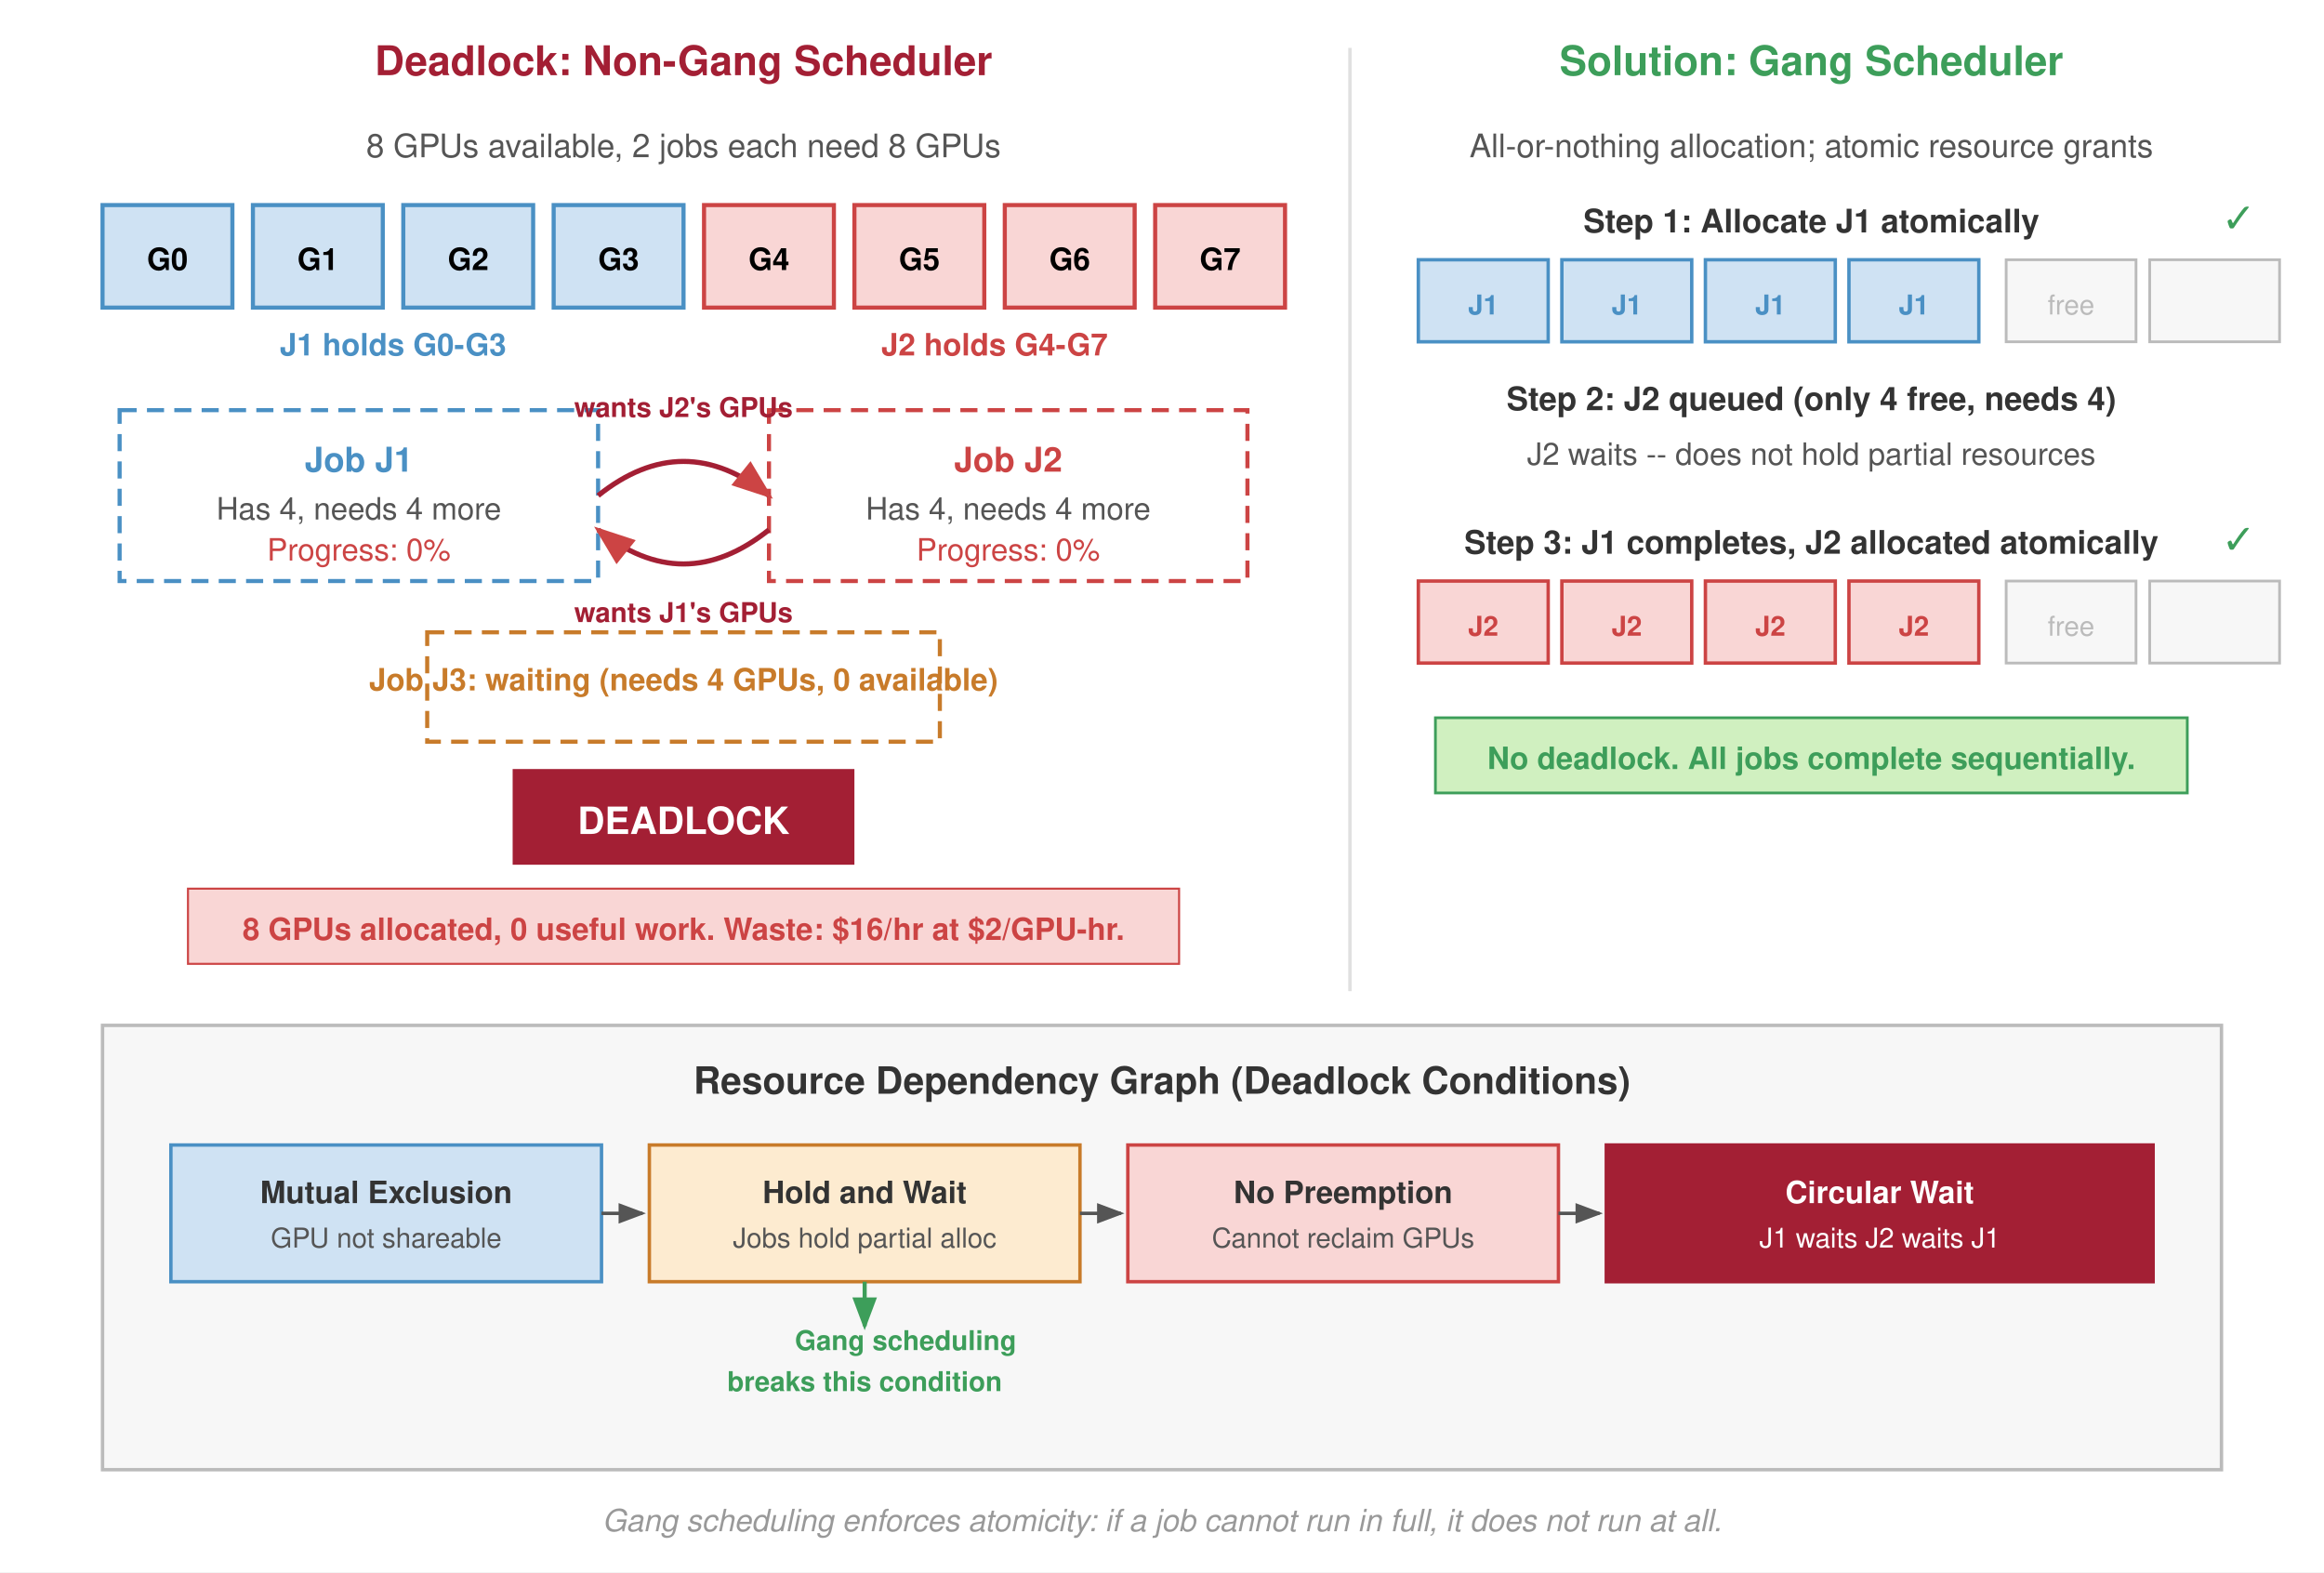
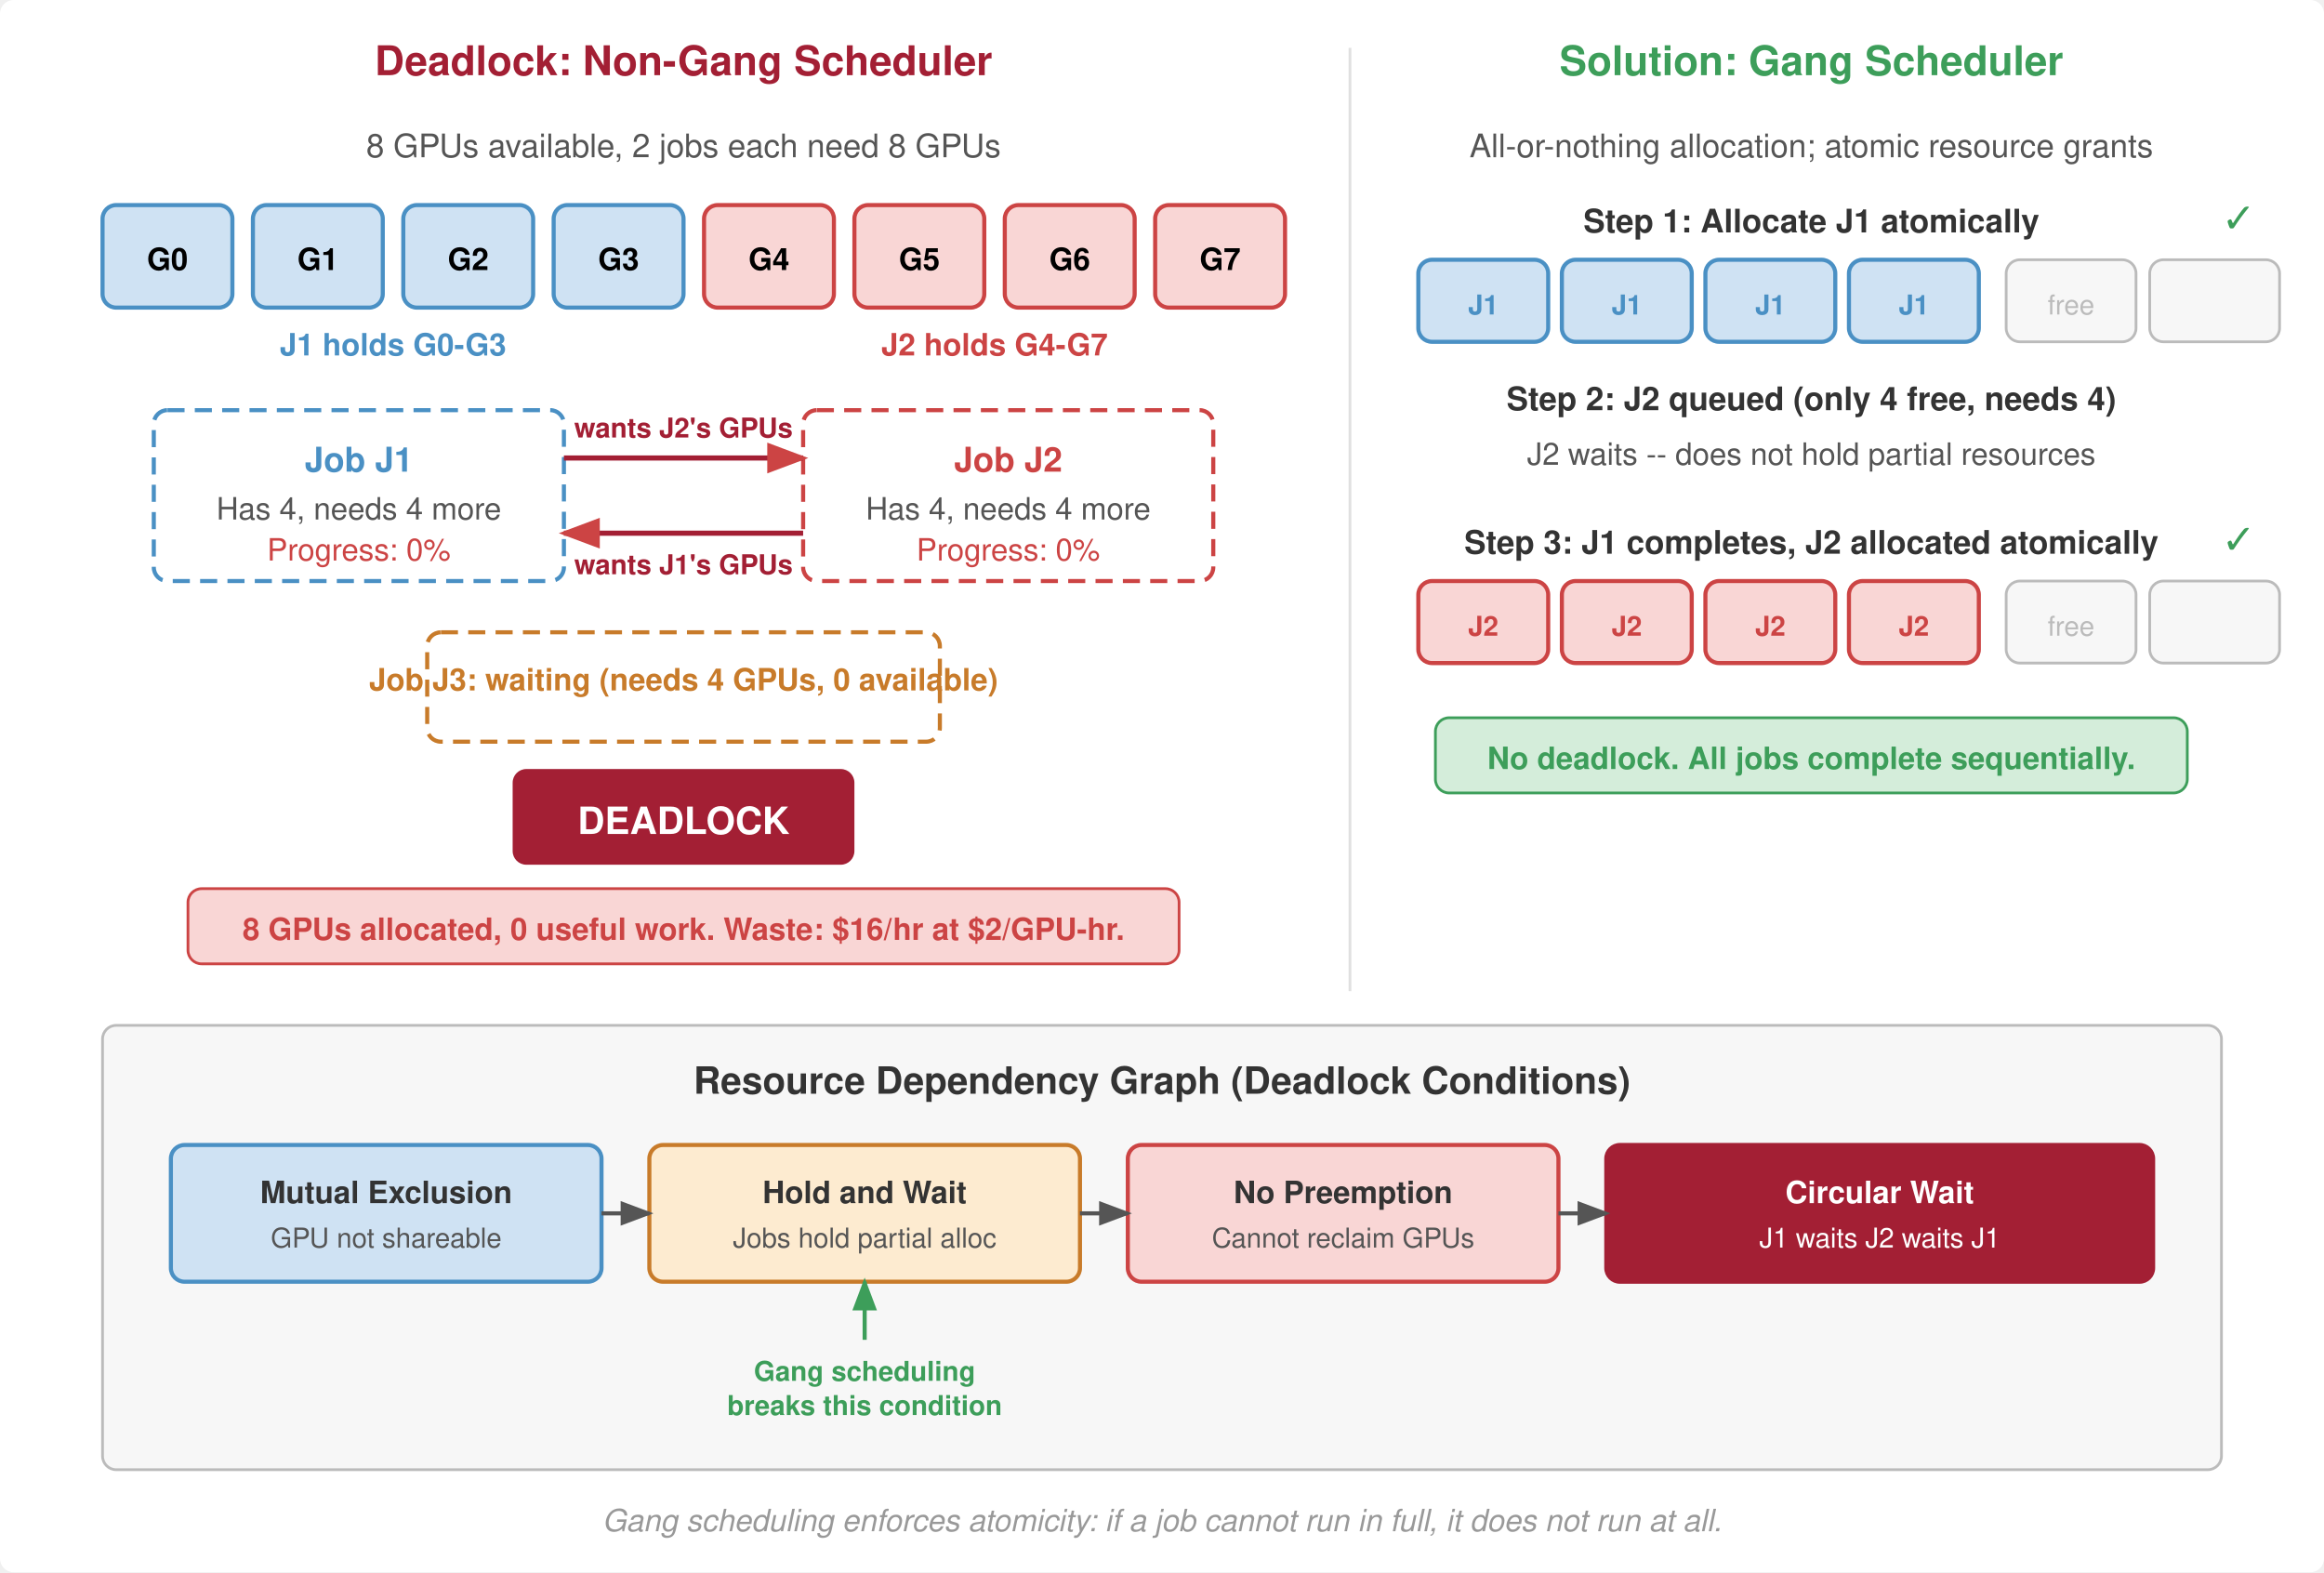
<svg xmlns="http://www.w3.org/2000/svg" viewBox="0 0 680 460" font-family="Helvetica Neue, Helvetica, Arial, sans-serif">
  <defs>
    <marker id="arrow" markerWidth="8" markerHeight="6" refX="7" refY="3" orient="auto">
      <path d="M0,0 L8,3 L0,6 Z" fill="#555" />
    </marker>
    <marker id="arrow-red" markerWidth="8" markerHeight="6" refX="7" refY="3" orient="auto">
      <path d="M0,0 L8,3 L0,6 Z" fill="#c44" />
    </marker>
    <marker id="arrow-green" markerWidth="8" markerHeight="6" refX="7" refY="3" orient="auto">
      <path d="M0,0 L8,3 L0,6 Z" fill="#3d9e5a" />
    </marker>
  </defs>
-   <rect width="680" height="460" fill="#fff" />
+   <rect width="680" height="460" fill="#fff" rx="4" />
  <text x="200" y="22" text-anchor="middle" font-size="12" font-weight="700" fill="#a31f34">Deadlock: Non-Gang Scheduler</text>
  <text x="200" y="46" text-anchor="middle" font-size="9.5" fill="#555">8 GPUs available, 2 jobs each need 8 GPUs</text>
  <g>
-     <rect x="30" y="60" width="38" height="30" fill="#cfe2f3" stroke="#4a90c4" stroke-width="1.2" />
+     <rect x="30" y="60" width="38" height="30" fill="#cfe2f3" stroke="#4a90c4" stroke-width="1.2" rx="4" />
    <text x="49" y="79" text-anchor="middle" font-size="9" font-weight="700">G0</text>
-     <rect x="74" y="60" width="38" height="30" fill="#cfe2f3" stroke="#4a90c4" stroke-width="1.2" />
+     <rect x="74" y="60" width="38" height="30" fill="#cfe2f3" stroke="#4a90c4" stroke-width="1.2" rx="4" />
    <text x="93" y="79" text-anchor="middle" font-size="9" font-weight="700">G1</text>
-     <rect x="118" y="60" width="38" height="30" fill="#cfe2f3" stroke="#4a90c4" stroke-width="1.2" />
+     <rect x="118" y="60" width="38" height="30" fill="#cfe2f3" stroke="#4a90c4" stroke-width="1.2" rx="4" />
    <text x="137" y="79" text-anchor="middle" font-size="9" font-weight="700">G2</text>
-     <rect x="162" y="60" width="38" height="30" fill="#cfe2f3" stroke="#4a90c4" stroke-width="1.2" />
+     <rect x="162" y="60" width="38" height="30" fill="#cfe2f3" stroke="#4a90c4" stroke-width="1.2" rx="4" />
    <text x="181" y="79" text-anchor="middle" font-size="9" font-weight="700">G3</text>
-     <rect x="206" y="60" width="38" height="30" fill="#f9d6d5" stroke="#c44" stroke-width="1.2" />
+     <rect x="206" y="60" width="38" height="30" fill="#f9d6d5" stroke="#c44" stroke-width="1.2" rx="4" />
    <text x="225" y="79" text-anchor="middle" font-size="9" font-weight="700">G4</text>
-     <rect x="250" y="60" width="38" height="30" fill="#f9d6d5" stroke="#c44" stroke-width="1.2" />
+     <rect x="250" y="60" width="38" height="30" fill="#f9d6d5" stroke="#c44" stroke-width="1.2" rx="4" />
    <text x="269" y="79" text-anchor="middle" font-size="9" font-weight="700">G5</text>
-     <rect x="294" y="60" width="38" height="30" fill="#f9d6d5" stroke="#c44" stroke-width="1.2" />
+     <rect x="294" y="60" width="38" height="30" fill="#f9d6d5" stroke="#c44" stroke-width="1.2" rx="4" />
    <text x="313" y="79" text-anchor="middle" font-size="9" font-weight="700">G6</text>
-     <rect x="338" y="60" width="38" height="30" fill="#f9d6d5" stroke="#c44" stroke-width="1.2" />
+     <rect x="338" y="60" width="38" height="30" fill="#f9d6d5" stroke="#c44" stroke-width="1.2" rx="4" />
    <text x="357" y="79" text-anchor="middle" font-size="9" font-weight="700">G7</text>
  </g>
  <text x="115" y="104" text-anchor="middle" font-size="9" fill="#4a90c4" font-weight="700">J1 holds G0-G3</text>
  <text x="291" y="104" text-anchor="middle" font-size="9" fill="#c44" font-weight="700">J2 holds G4-G7</text>
-   <rect x="35" y="120" width="140" height="50" fill="none" stroke="#4a90c4" stroke-width="1.2" stroke-dasharray="5,3" />
+   <rect x="45" y="120" width="120" height="50" fill="none" stroke="#4a90c4" stroke-width="1.2" stroke-dasharray="5,3" rx="4" />
  <text x="105" y="138" text-anchor="middle" font-size="10" font-weight="700" fill="#4a90c4">Job J1</text>
  <text x="105" y="152" text-anchor="middle" font-size="9" fill="#555">Has 4, needs 4 more</text>
  <text x="105" y="164" text-anchor="middle" font-size="9" fill="#c44">Progress: 0%</text>
-   <rect x="225" y="120" width="140" height="50" fill="none" stroke="#c44" stroke-width="1.2" stroke-dasharray="5,3" />
+   <rect x="235" y="120" width="120" height="50" fill="none" stroke="#c44" stroke-width="1.2" stroke-dasharray="5,3" rx="4" />
  <text x="295" y="138" text-anchor="middle" font-size="10" font-weight="700" fill="#c44">Job J2</text>
  <text x="295" y="152" text-anchor="middle" font-size="9" fill="#555">Has 4, needs 4 more</text>
  <text x="295" y="164" text-anchor="middle" font-size="9" fill="#c44">Progress: 0%</text>
-   <rect x="125" y="185" width="150" height="32" fill="none" stroke="#c87b2a" stroke-width="1.2" stroke-dasharray="5,3" />
+   <rect x="125" y="185" width="150" height="32" fill="none" stroke="#c87b2a" stroke-width="1.2" stroke-dasharray="5,3" rx="4" />
  <text x="200" y="202" text-anchor="middle" font-size="9" font-weight="700" fill="#c87b2a">Job J3: waiting (needs 4 GPUs, 0 available)</text>
-   <path d="M 175,145 Q 200,125 225,145" fill="none" stroke="#a31f34" stroke-width="1.5" marker-end="url(#arrow-red)" />
-   <text x="200" y="122" text-anchor="middle" font-size="8" fill="#a31f34" font-weight="700">wants J2's GPUs</text>
-   <path d="M 225,155 Q 200,175 175,155" fill="none" stroke="#a31f34" stroke-width="1.5" marker-end="url(#arrow-red)" />
-   <text x="200" y="182" text-anchor="middle" font-size="8" fill="#a31f34" font-weight="700">wants J1's GPUs</text>
-   <rect x="150" y="225" width="100" height="28" fill="#a31f34" stroke="none" />
+   <path d="M 165,134 L 235,134" fill="none" stroke="#a31f34" stroke-width="1.5" marker-end="url(#arrow-red)" />
+   <text x="200" y="128" text-anchor="middle" font-size="8" fill="#a31f34" font-weight="700">wants J2's GPUs</text>
+   <path d="M 235,156 L 165,156" fill="none" stroke="#a31f34" stroke-width="1.5" marker-end="url(#arrow-red)" />
+   <text x="200" y="168" text-anchor="middle" font-size="8" fill="#a31f34" font-weight="700">wants J1's GPUs</text>
+   <rect x="150" y="225" width="100" height="28" fill="#a31f34" stroke="none" rx="4" />
  <text x="200" y="244" text-anchor="middle" font-size="11" font-weight="700" fill="#fff">DEADLOCK</text>
-   <rect x="55" y="260" width="290" height="22" fill="#f9d6d5" stroke="#c44" stroke-width="0.6" />
+   <rect x="55" y="260" width="290" height="22" fill="#f9d6d5" stroke="#c44" stroke-width="0.8" rx="4" />
  <text x="200" y="275" text-anchor="middle" font-size="9" fill="#c44" font-weight="700">8 GPUs allocated, 0 useful work. Waste: $16/hr at $2/GPU-hr.</text>
-   <line x1="395" y1="14" x2="395" y2="290" stroke="#e0e0e0" stroke-width="1" />
+   <line x1="395" y1="14" x2="395" y2="290" stroke="#e0e0e0" stroke-width="0.8" />
  <text x="530" y="22" text-anchor="middle" font-size="12" font-weight="700" fill="#3d9e5a">Solution: Gang Scheduler</text>
  <text x="530" y="46" text-anchor="middle" font-size="9.5" fill="#555">All-or-nothing allocation; atomic resource grants</text>
  <text x="530" y="68" text-anchor="middle" font-size="9.5" font-weight="700" fill="#333">Step 1: Allocate J1 atomically</text>
-   <rect x="415" y="76" width="38" height="24" fill="#cfe2f3" stroke="#4a90c4" stroke-width="1" />
-   <rect x="457" y="76" width="38" height="24" fill="#cfe2f3" stroke="#4a90c4" stroke-width="1" />
-   <rect x="499" y="76" width="38" height="24" fill="#cfe2f3" stroke="#4a90c4" stroke-width="1" />
-   <rect x="541" y="76" width="38" height="24" fill="#cfe2f3" stroke="#4a90c4" stroke-width="1" />
-   <rect x="587" y="76" width="38" height="24" fill="#f7f7f7" stroke="#bbb" stroke-width="0.8" />
-   <rect x="629" y="76" width="38" height="24" fill="#f7f7f7" stroke="#bbb" stroke-width="0.8" />
+   <rect x="415" y="76" width="38" height="24" fill="#cfe2f3" stroke="#4a90c4" stroke-width="1.2" rx="4" />
+   <rect x="457" y="76" width="38" height="24" fill="#cfe2f3" stroke="#4a90c4" stroke-width="1.2" rx="4" />
+   <rect x="499" y="76" width="38" height="24" fill="#cfe2f3" stroke="#4a90c4" stroke-width="1.2" rx="4" />
+   <rect x="541" y="76" width="38" height="24" fill="#cfe2f3" stroke="#4a90c4" stroke-width="1.2" rx="4" />
+   <rect x="587" y="76" width="38" height="24" fill="#f7f7f7" stroke="#bbb" stroke-width="0.8" rx="4" />
+   <rect x="629" y="76" width="38" height="24" fill="#f7f7f7" stroke="#bbb" stroke-width="0.8" rx="4" />
  <text x="476" y="92" text-anchor="middle" font-size="8" fill="#4a90c4" font-weight="700">J1</text>
  <text x="518" y="92" text-anchor="middle" font-size="8" fill="#4a90c4" font-weight="700">J1</text>
  <text x="560" y="92" text-anchor="middle" font-size="8" fill="#4a90c4" font-weight="700">J1</text>
  <text x="434" y="92" text-anchor="middle" font-size="8" fill="#4a90c4" font-weight="700">J1</text>
  <text x="606" y="92" text-anchor="middle" font-size="8" fill="#bbb">free</text>
  <text x="650" y="68" font-size="12" fill="#3d9e5a">✓</text>
  <text x="530" y="120" text-anchor="middle" font-size="9.5" font-weight="700" fill="#333">Step 2: J2 queued (only 4 free, needs 4)</text>
  <text x="530" y="136" text-anchor="middle" font-size="9" fill="#555">J2 waits -- does not hold partial resources</text>
  <text x="530" y="162" text-anchor="middle" font-size="9.5" font-weight="700" fill="#333">Step 3: J1 completes, J2 allocated atomically</text>
-   <rect x="415" y="170" width="38" height="24" fill="#f9d6d5" stroke="#c44" stroke-width="1" />
-   <rect x="457" y="170" width="38" height="24" fill="#f9d6d5" stroke="#c44" stroke-width="1" />
-   <rect x="499" y="170" width="38" height="24" fill="#f9d6d5" stroke="#c44" stroke-width="1" />
-   <rect x="541" y="170" width="38" height="24" fill="#f9d6d5" stroke="#c44" stroke-width="1" />
-   <rect x="587" y="170" width="38" height="24" fill="#f7f7f7" stroke="#bbb" stroke-width="0.8" />
-   <rect x="629" y="170" width="38" height="24" fill="#f7f7f7" stroke="#bbb" stroke-width="0.8" />
+   <rect x="415" y="170" width="38" height="24" fill="#f9d6d5" stroke="#c44" stroke-width="1.2" rx="4" />
+   <rect x="457" y="170" width="38" height="24" fill="#f9d6d5" stroke="#c44" stroke-width="1.2" rx="4" />
+   <rect x="499" y="170" width="38" height="24" fill="#f9d6d5" stroke="#c44" stroke-width="1.2" rx="4" />
+   <rect x="541" y="170" width="38" height="24" fill="#f9d6d5" stroke="#c44" stroke-width="1.2" rx="4" />
+   <rect x="587" y="170" width="38" height="24" fill="#f7f7f7" stroke="#bbb" stroke-width="0.8" rx="4" />
+   <rect x="629" y="170" width="38" height="24" fill="#f7f7f7" stroke="#bbb" stroke-width="0.8" rx="4" />
  <text x="434" y="186" text-anchor="middle" font-size="8" fill="#c44" font-weight="700">J2</text>
  <text x="476" y="186" text-anchor="middle" font-size="8" fill="#c44" font-weight="700">J2</text>
  <text x="518" y="186" text-anchor="middle" font-size="8" fill="#c44" font-weight="700">J2</text>
  <text x="560" y="186" text-anchor="middle" font-size="8" fill="#c44" font-weight="700">J2</text>
  <text x="606" y="186" text-anchor="middle" font-size="8" fill="#bbb">free</text>
  <text x="650" y="162" font-size="12" fill="#3d9e5a">✓</text>
-   <rect x="420" y="210" width="220" height="22" fill="#d0f0c0" stroke="#3d9e5a" stroke-width="0.8" />
+   <rect x="420" y="210" width="220" height="22" fill="#d4edda" stroke="#3d9e5a" stroke-width="0.8" rx="4" />
  <text x="530" y="225" text-anchor="middle" font-size="9" font-weight="700" fill="#3d9e5a">No deadlock. All jobs complete sequentially.</text>
-   <rect x="30" y="300" width="620" height="130" fill="#f7f7f7" stroke="#bbb" stroke-width="1.0" />
+   <rect x="30" y="300" width="620" height="130" fill="#f7f7f7" stroke="#bbb" stroke-width="0.8" rx="4" />
  <text x="340" y="320" text-anchor="middle" font-size="11" font-weight="700" fill="#333">Resource Dependency Graph (Deadlock Conditions)</text>
-   <rect x="50" y="335" width="126" height="40" fill="#cfe2f3" stroke="#4a90c4" stroke-width="1" />
+   <rect x="50" y="335" width="126" height="40" fill="#cfe2f3" stroke="#4a90c4" stroke-width="1.2" rx="4" />
  <text x="113" y="352" text-anchor="middle" font-size="9" font-weight="700" fill="#333">Mutual Exclusion</text>
  <text x="113" y="365" text-anchor="middle" font-size="8" fill="#555">GPU not shareable</text>
-   <rect x="190" y="335" width="126" height="40" fill="#fdebd0" stroke="#c87b2a" stroke-width="1" />
+   <rect x="190" y="335" width="126" height="40" fill="#fdebd0" stroke="#c87b2a" stroke-width="1.2" rx="4" />
  <text x="253" y="352" text-anchor="middle" font-size="9" font-weight="700" fill="#333">Hold and Wait</text>
  <text x="253" y="365" text-anchor="middle" font-size="8" fill="#555">Jobs hold partial alloc</text>
-   <rect x="330" y="335" width="126" height="40" fill="#f9d6d5" stroke="#c44" stroke-width="1" />
+   <rect x="330" y="335" width="126" height="40" fill="#f9d6d5" stroke="#c44" stroke-width="1.2" rx="4" />
  <text x="393" y="352" text-anchor="middle" font-size="9" font-weight="700" fill="#333">No Preemption</text>
  <text x="393" y="365" text-anchor="middle" font-size="8" fill="#555">Cannot reclaim GPUs</text>
-   <rect x="470" y="335" width="160" height="40" fill="#a31f34" stroke="#a31f34" stroke-width="1" />
+   <rect x="470" y="335" width="160" height="40" fill="#a31f34" stroke="#a31f34" stroke-width="1.2" rx="4" />
  <text x="550" y="352" text-anchor="middle" font-size="9" font-weight="700" fill="#fff">Circular Wait</text>
  <text x="550" y="365" text-anchor="middle" font-size="8" fill="#fff">J1 waits J2 waits J1</text>
-   <line x1="176" y1="355" x2="188" y2="355" stroke="#555" stroke-width="1" marker-end="url(#arrow)" />
-   <line x1="316" y1="355" x2="328" y2="355" stroke="#555" stroke-width="1" marker-end="url(#arrow)" />
-   <line x1="456" y1="355" x2="468" y2="355" stroke="#555" stroke-width="1" marker-end="url(#arrow)" />
-   <text x="265.0" y="395" text-anchor="middle" font-size="8" fill="#3d9e5a" font-weight="700">Gang scheduling</text>
-   <text x="253" y="407" text-anchor="middle" font-size="8" fill="#3d9e5a" font-weight="700">breaks this condition</text>
-   <line x1="253" y1="375" x2="253" y2="388" stroke="#3d9e5a" stroke-width="1.2" marker-end="url(#arrow-green)" />
+   <line x1="176" y1="355" x2="190" y2="355" stroke="#555" stroke-width="1.2" marker-end="url(#arrow)" />
+   <line x1="316" y1="355" x2="330" y2="355" stroke="#555" stroke-width="1.2" marker-end="url(#arrow)" />
+   <line x1="456" y1="355" x2="470" y2="355" stroke="#555" stroke-width="1.2" marker-end="url(#arrow)" />
+   <text x="253" y="404" text-anchor="middle" font-size="8" fill="#3d9e5a" font-weight="700">Gang scheduling</text>
+   <text x="253" y="414" text-anchor="middle" font-size="8" fill="#3d9e5a" font-weight="700">breaks this condition</text>
+   <line x1="253" y1="392" x2="253" y2="375" stroke="#3d9e5a" stroke-width="1.2" marker-end="url(#arrow-green)" />
  <text x="340" y="448" text-anchor="middle" font-size="9" fill="#999" font-style="italic">Gang scheduling enforces atomicity: if a job cannot run in full, it does not run at all.</text>
</svg>
